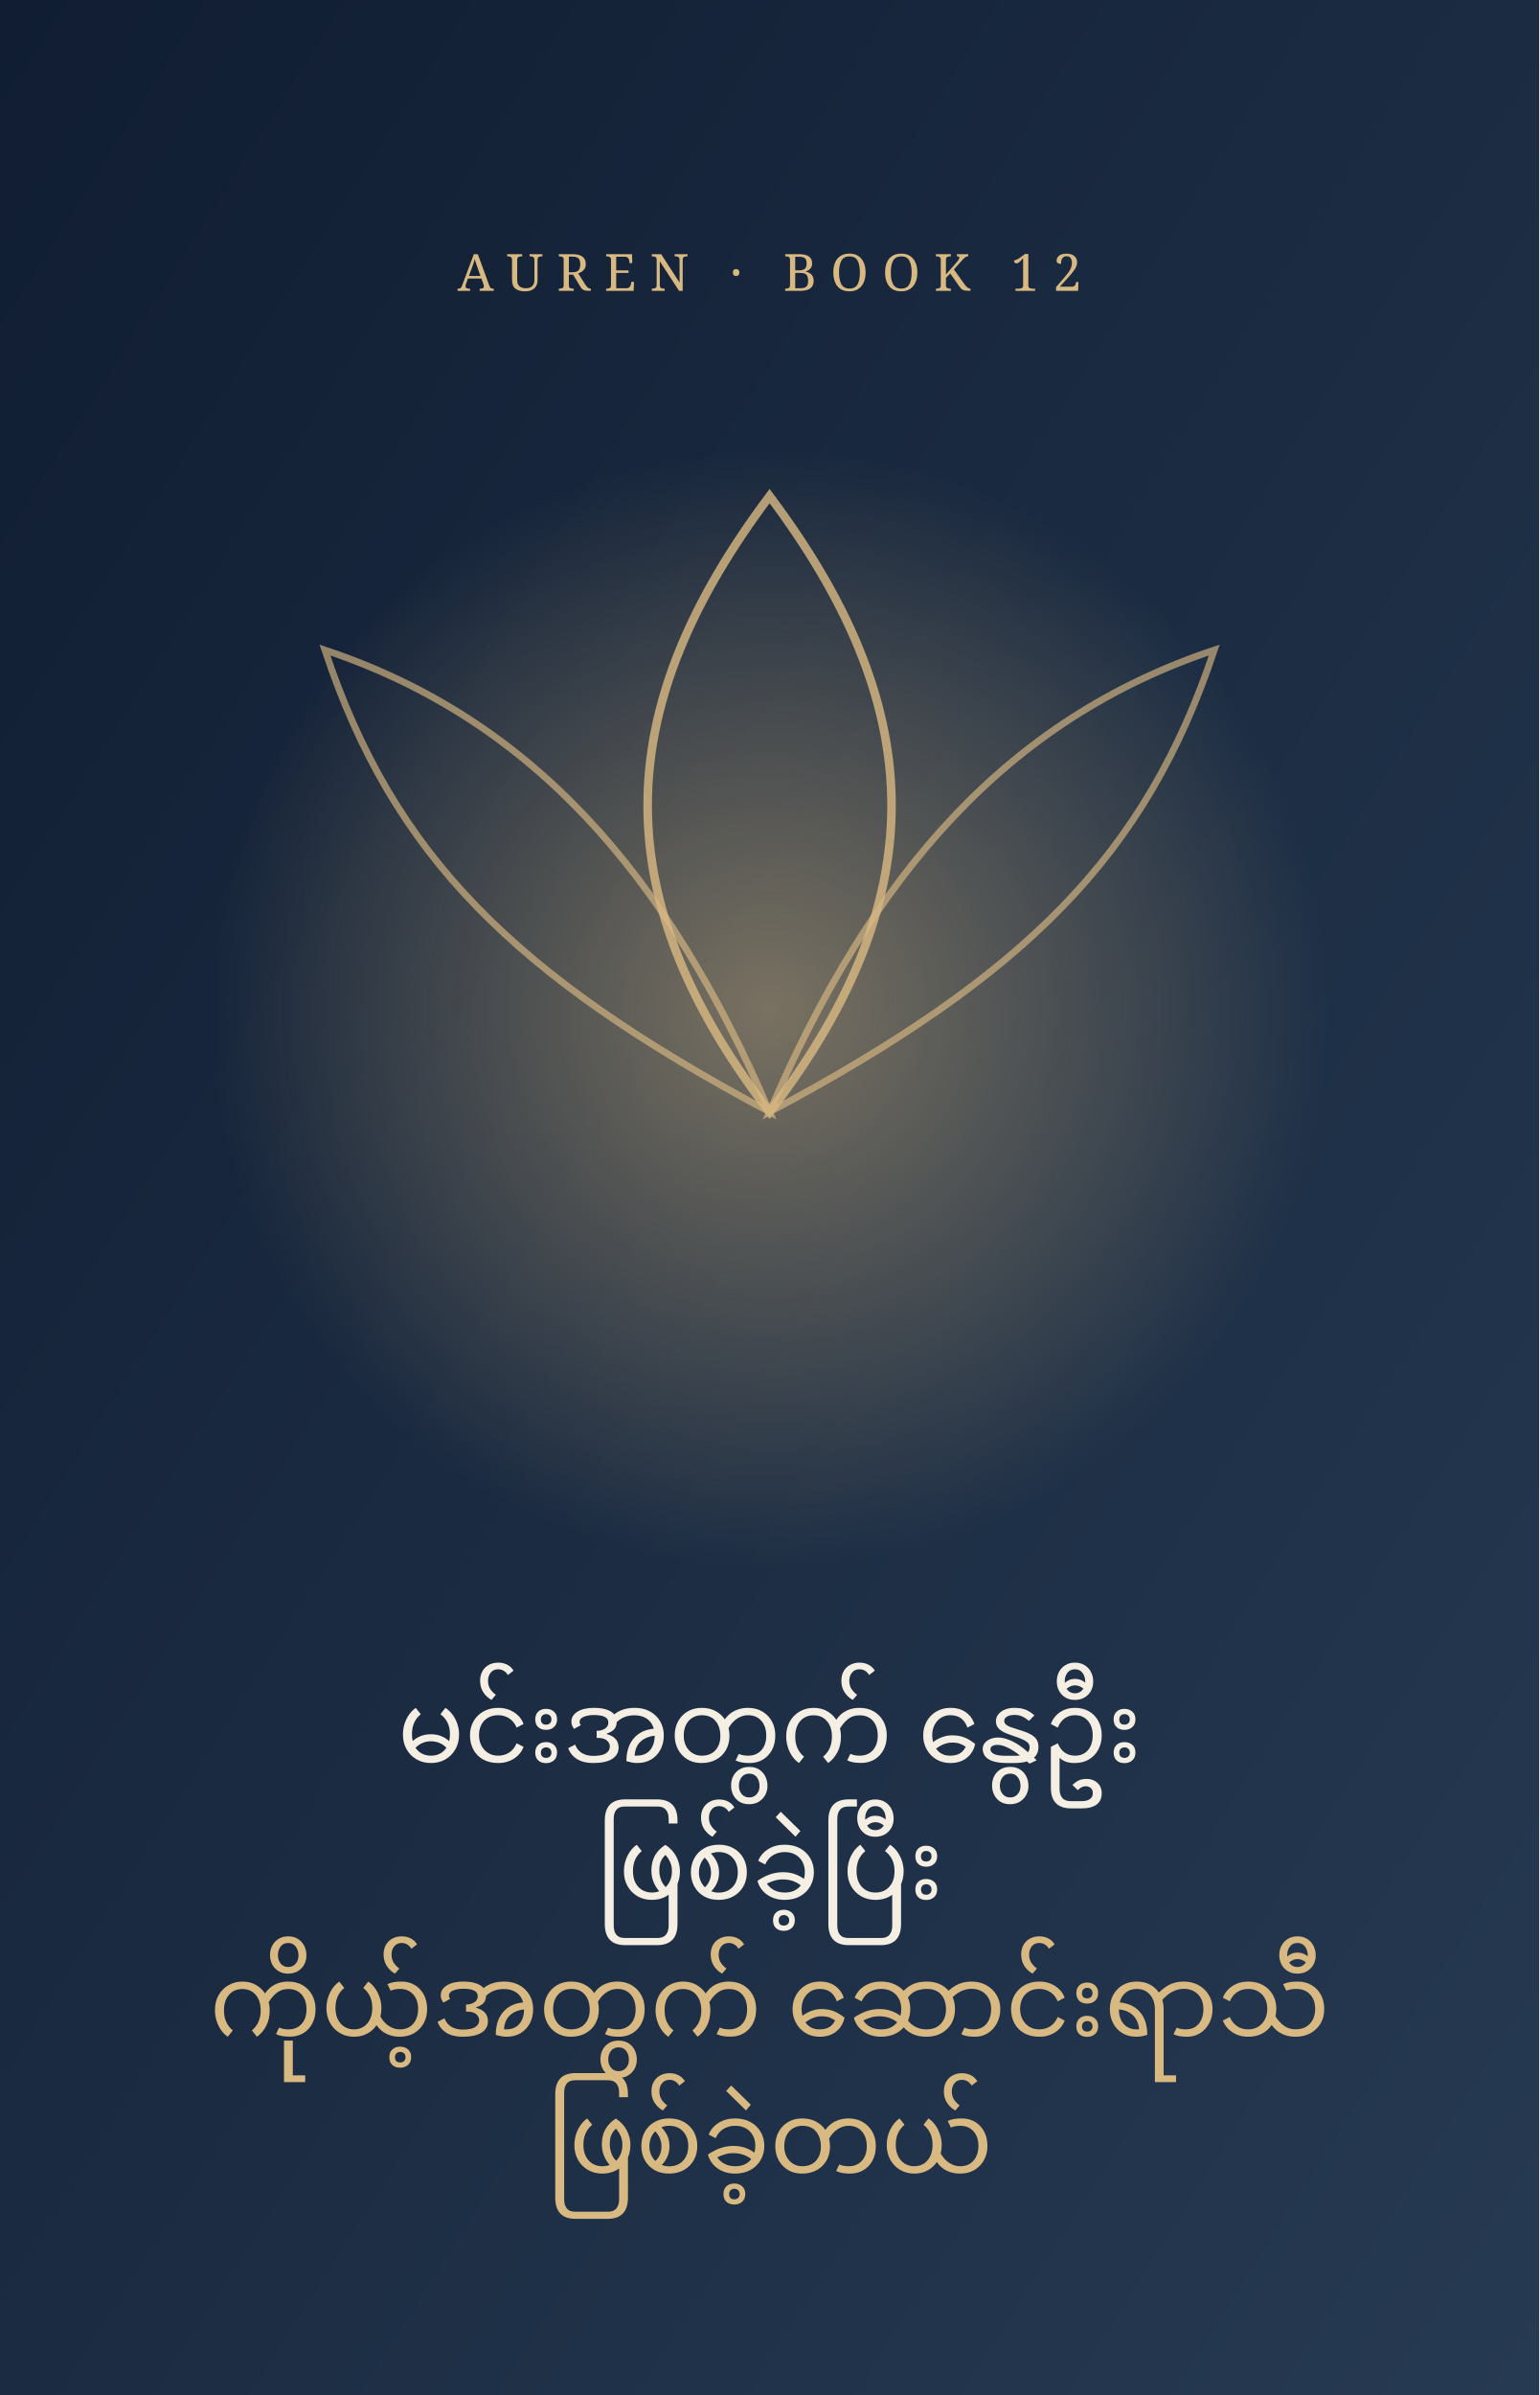
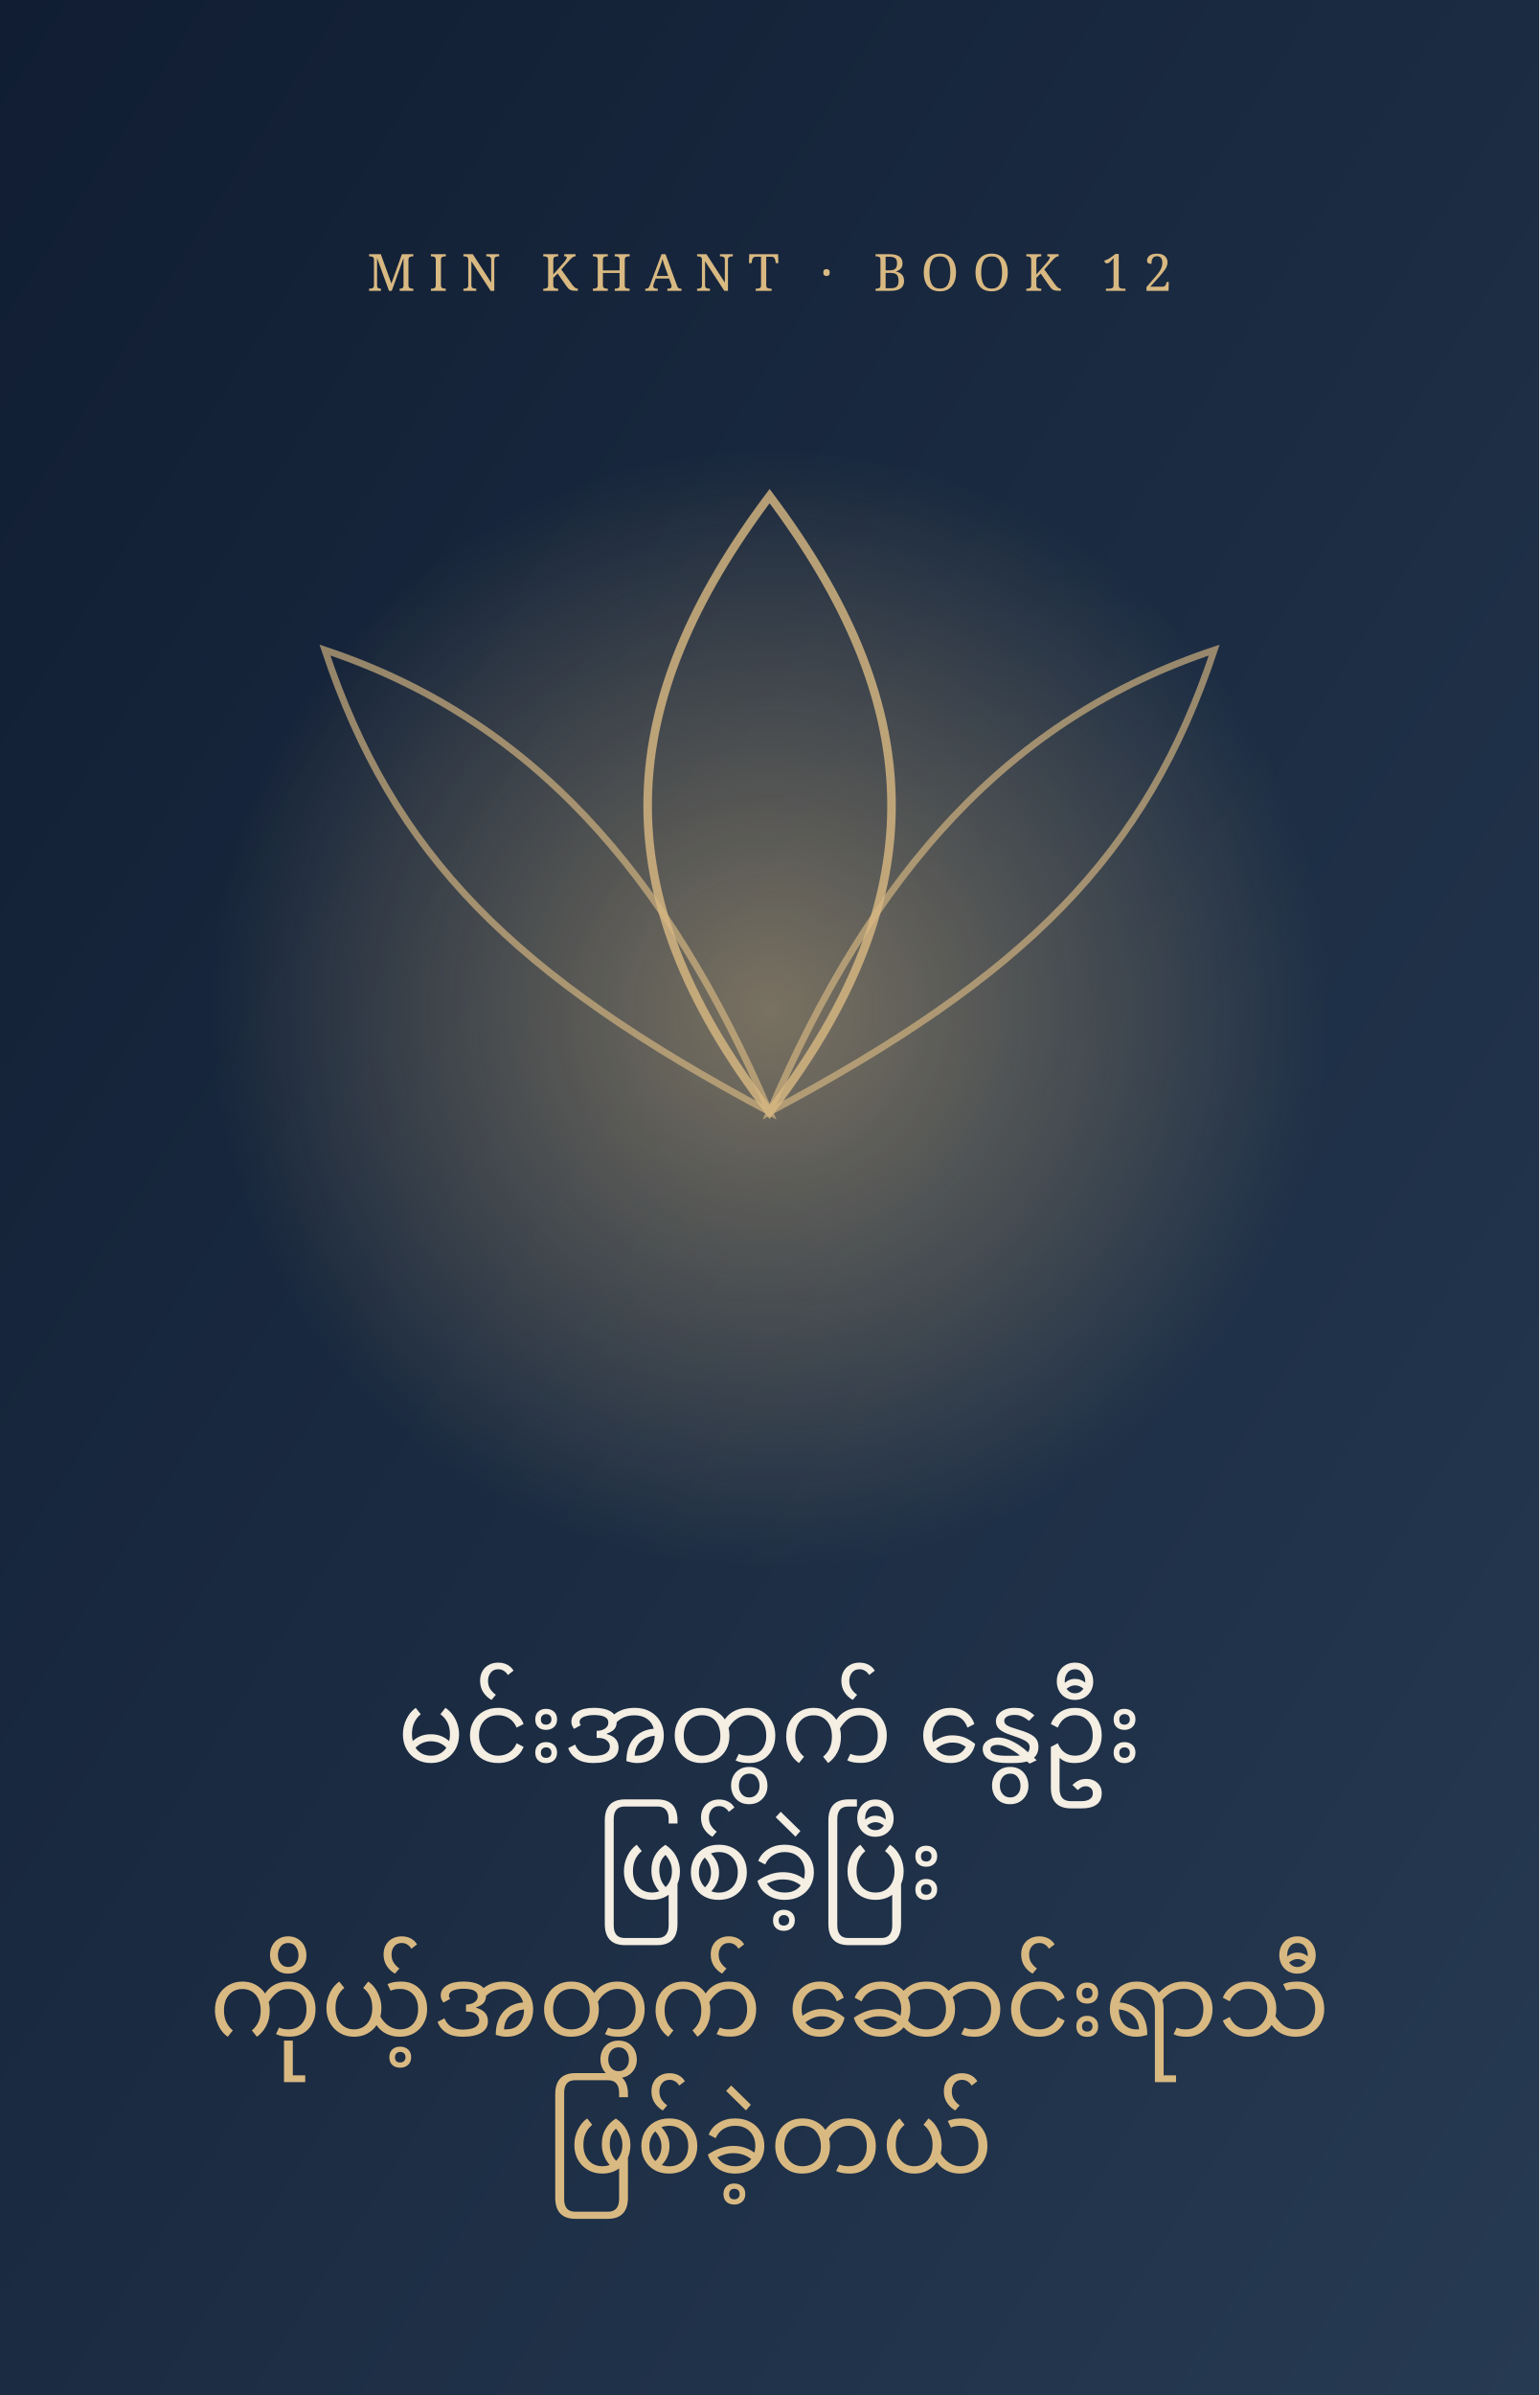
<svg xmlns="http://www.w3.org/2000/svg" width="900" height="1400" viewBox="0 0 900 1400">
  <defs>
    <linearGradient id="bg" x1="0" y1="0" x2="1" y2="1">
      <stop offset="0" stop-color="#101d32" />
      <stop offset="1" stop-color="#263a52" />
    </linearGradient>
    <radialGradient id="glow">
      <stop offset="0" stop-color="#d9b982" stop-opacity=".5" />
      <stop offset="1" stop-color="#d9b982" stop-opacity="0" />
    </radialGradient>
  </defs>
  <rect width="900" height="1400" fill="url(#bg)" />
  <circle cx="450" cy="590" r="330" fill="url(#glow)" />
  <path d="M450 290 C360 410 350 520 450 650 C550 520 540 410 450 290Z" fill="none" stroke="#d9b982" stroke-width="5" opacity=".8" />
  <path d="M450 650 C300 570 230 500 190 380 C310 420 390 510 450 650Z M450 650 C600 570 670 500 710 380 C590 420 510 510 450 650Z" fill="none" stroke="#d9b982" stroke-width="4" opacity=".65" />
-   <text x="450" y="170" fill="#d9b982" font-family="serif" font-size="30" letter-spacing="8" text-anchor="middle">AUREN · BOOK 12</text>
+   <text x="450" y="170" fill="#d9b982" font-family="serif" font-size="30" letter-spacing="8" text-anchor="middle">MIN KHANT · BOOK 12</text>
  <text x="450" y="1030" fill="#f4eee3" font-family="sans-serif" font-size="58" text-anchor="middle">မင်းအတွက် နွေဦး</text>
  <text x="450" y="1110" fill="#f4eee3" font-family="sans-serif" font-size="58" text-anchor="middle">ဖြစ်ခဲ့ပြီး</text>
  <text x="450" y="1190" fill="#d9b982" font-family="sans-serif" font-size="58" text-anchor="middle">ကိုယ့်အတွက် ဆောင်းရာသီ</text>
  <text x="450" y="1270" fill="#d9b982" font-family="sans-serif" font-size="58" text-anchor="middle">ဖြစ်ခဲ့တယ်</text>
</svg>
